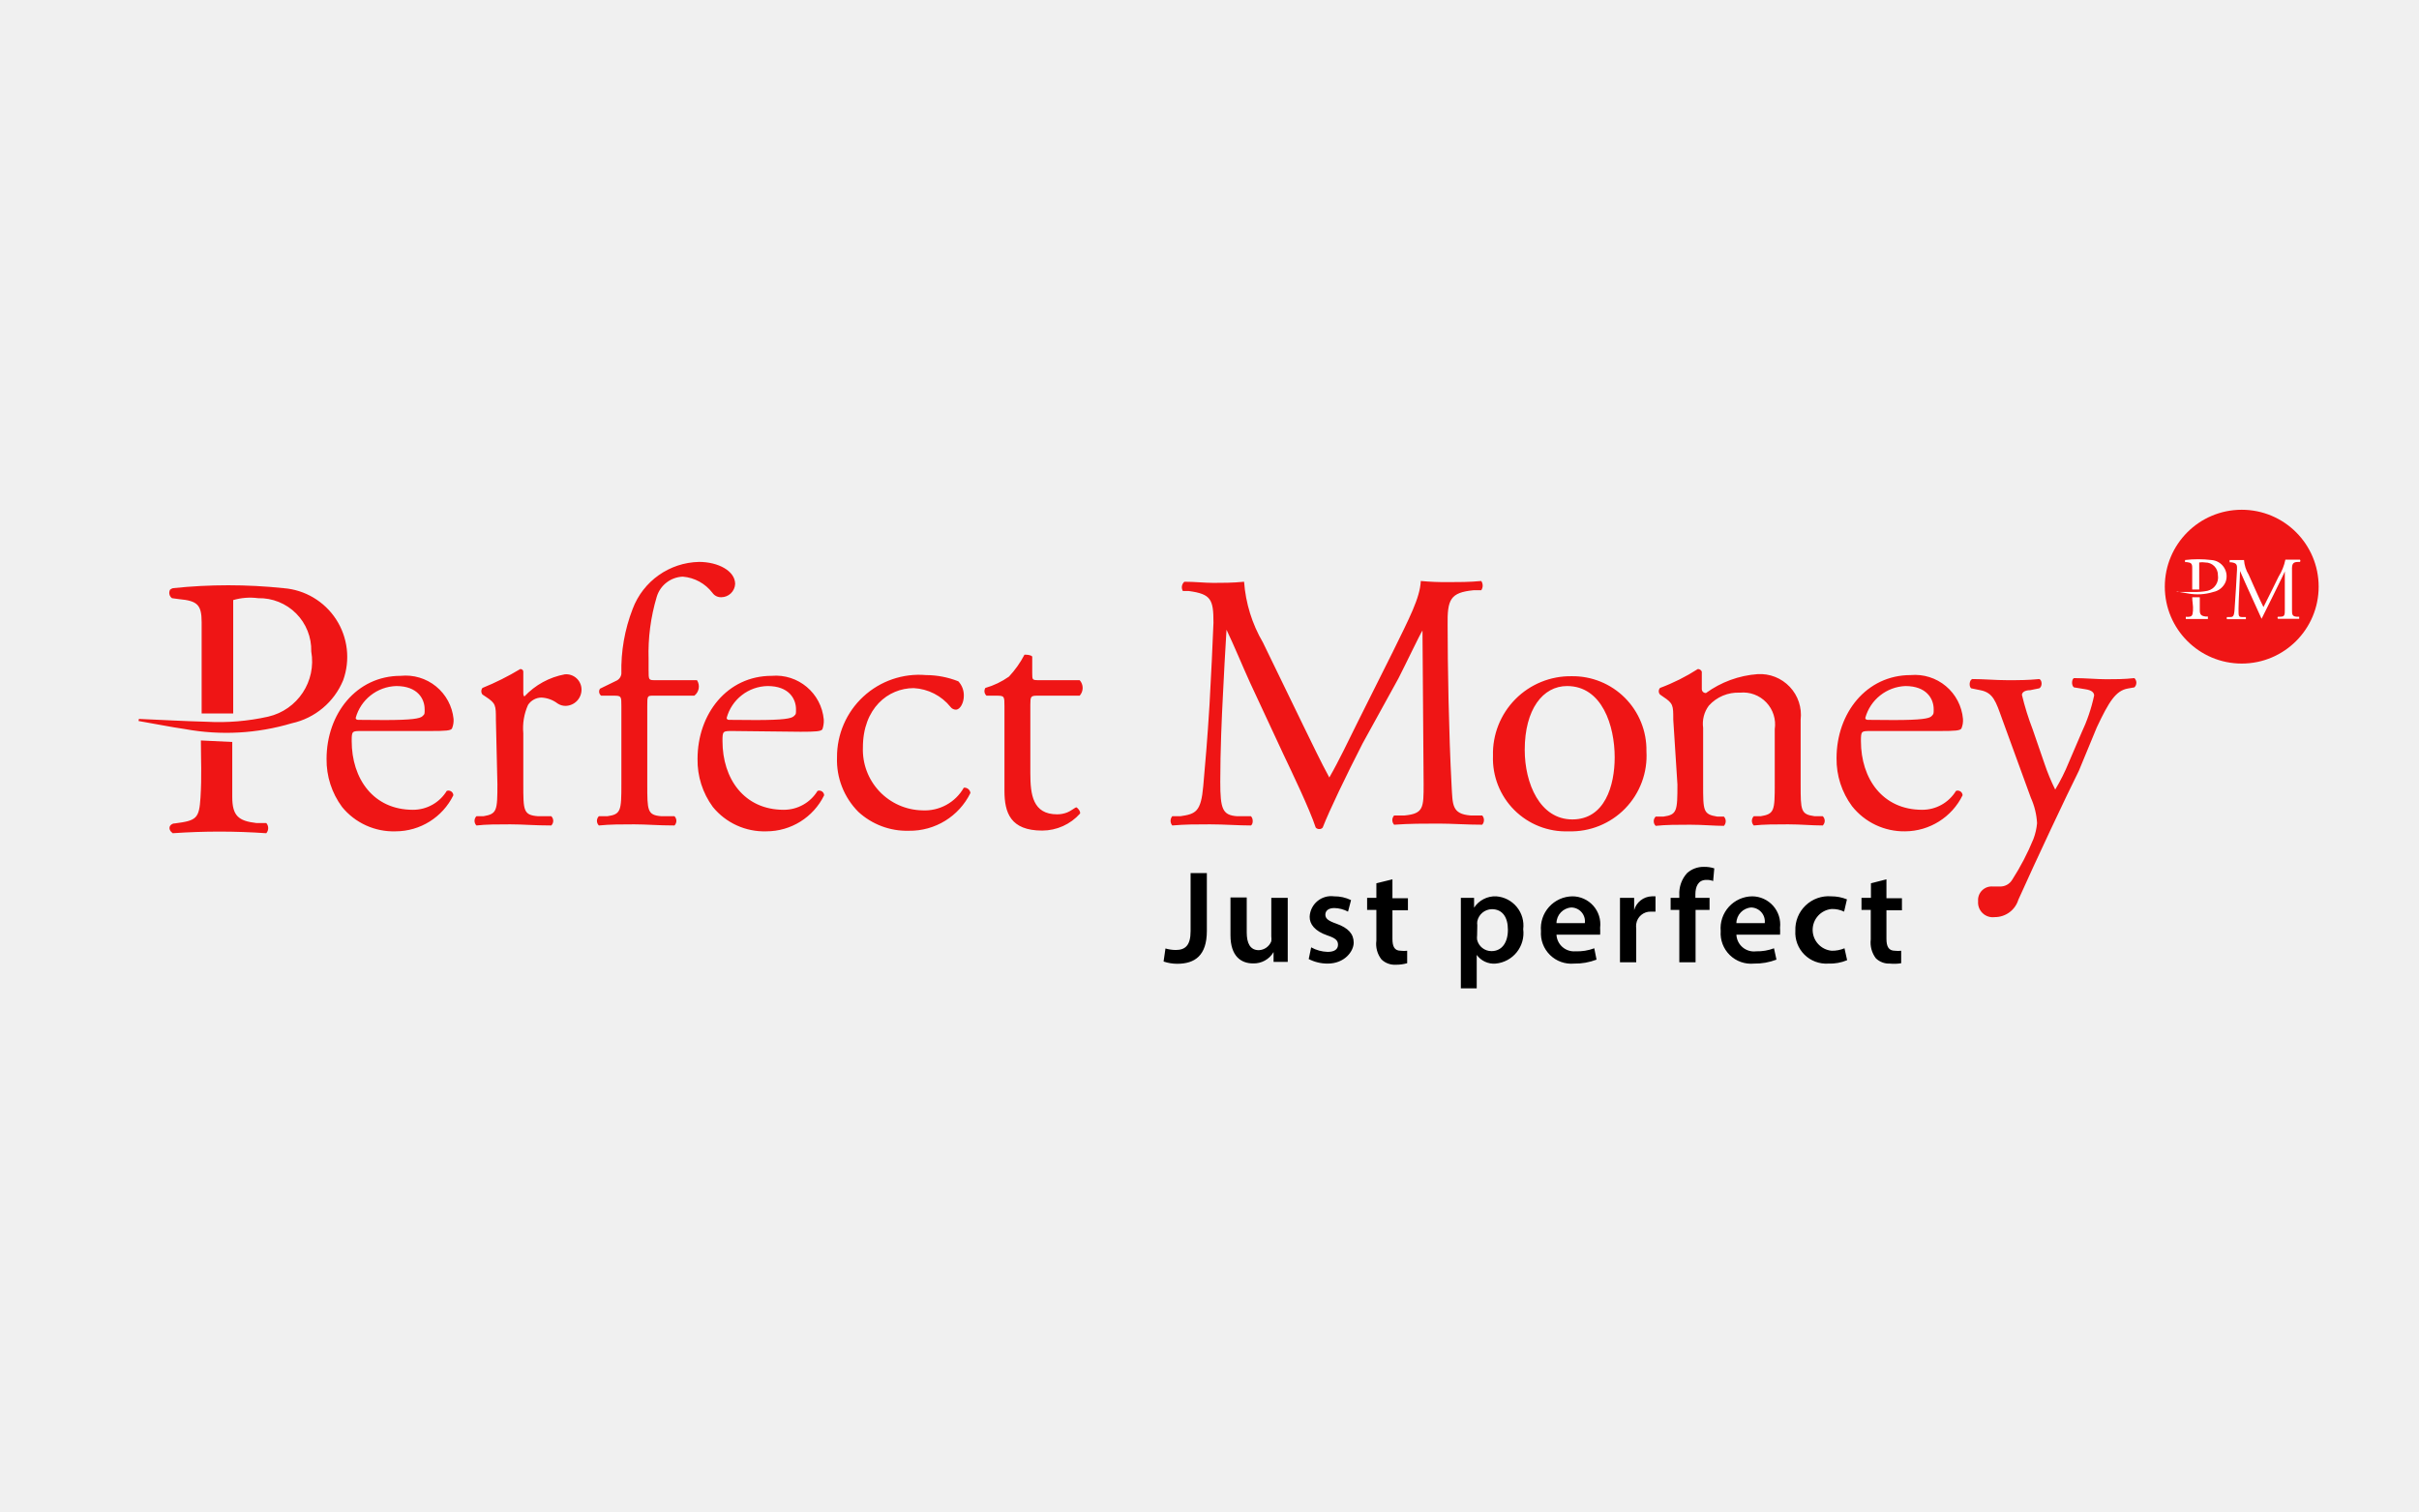
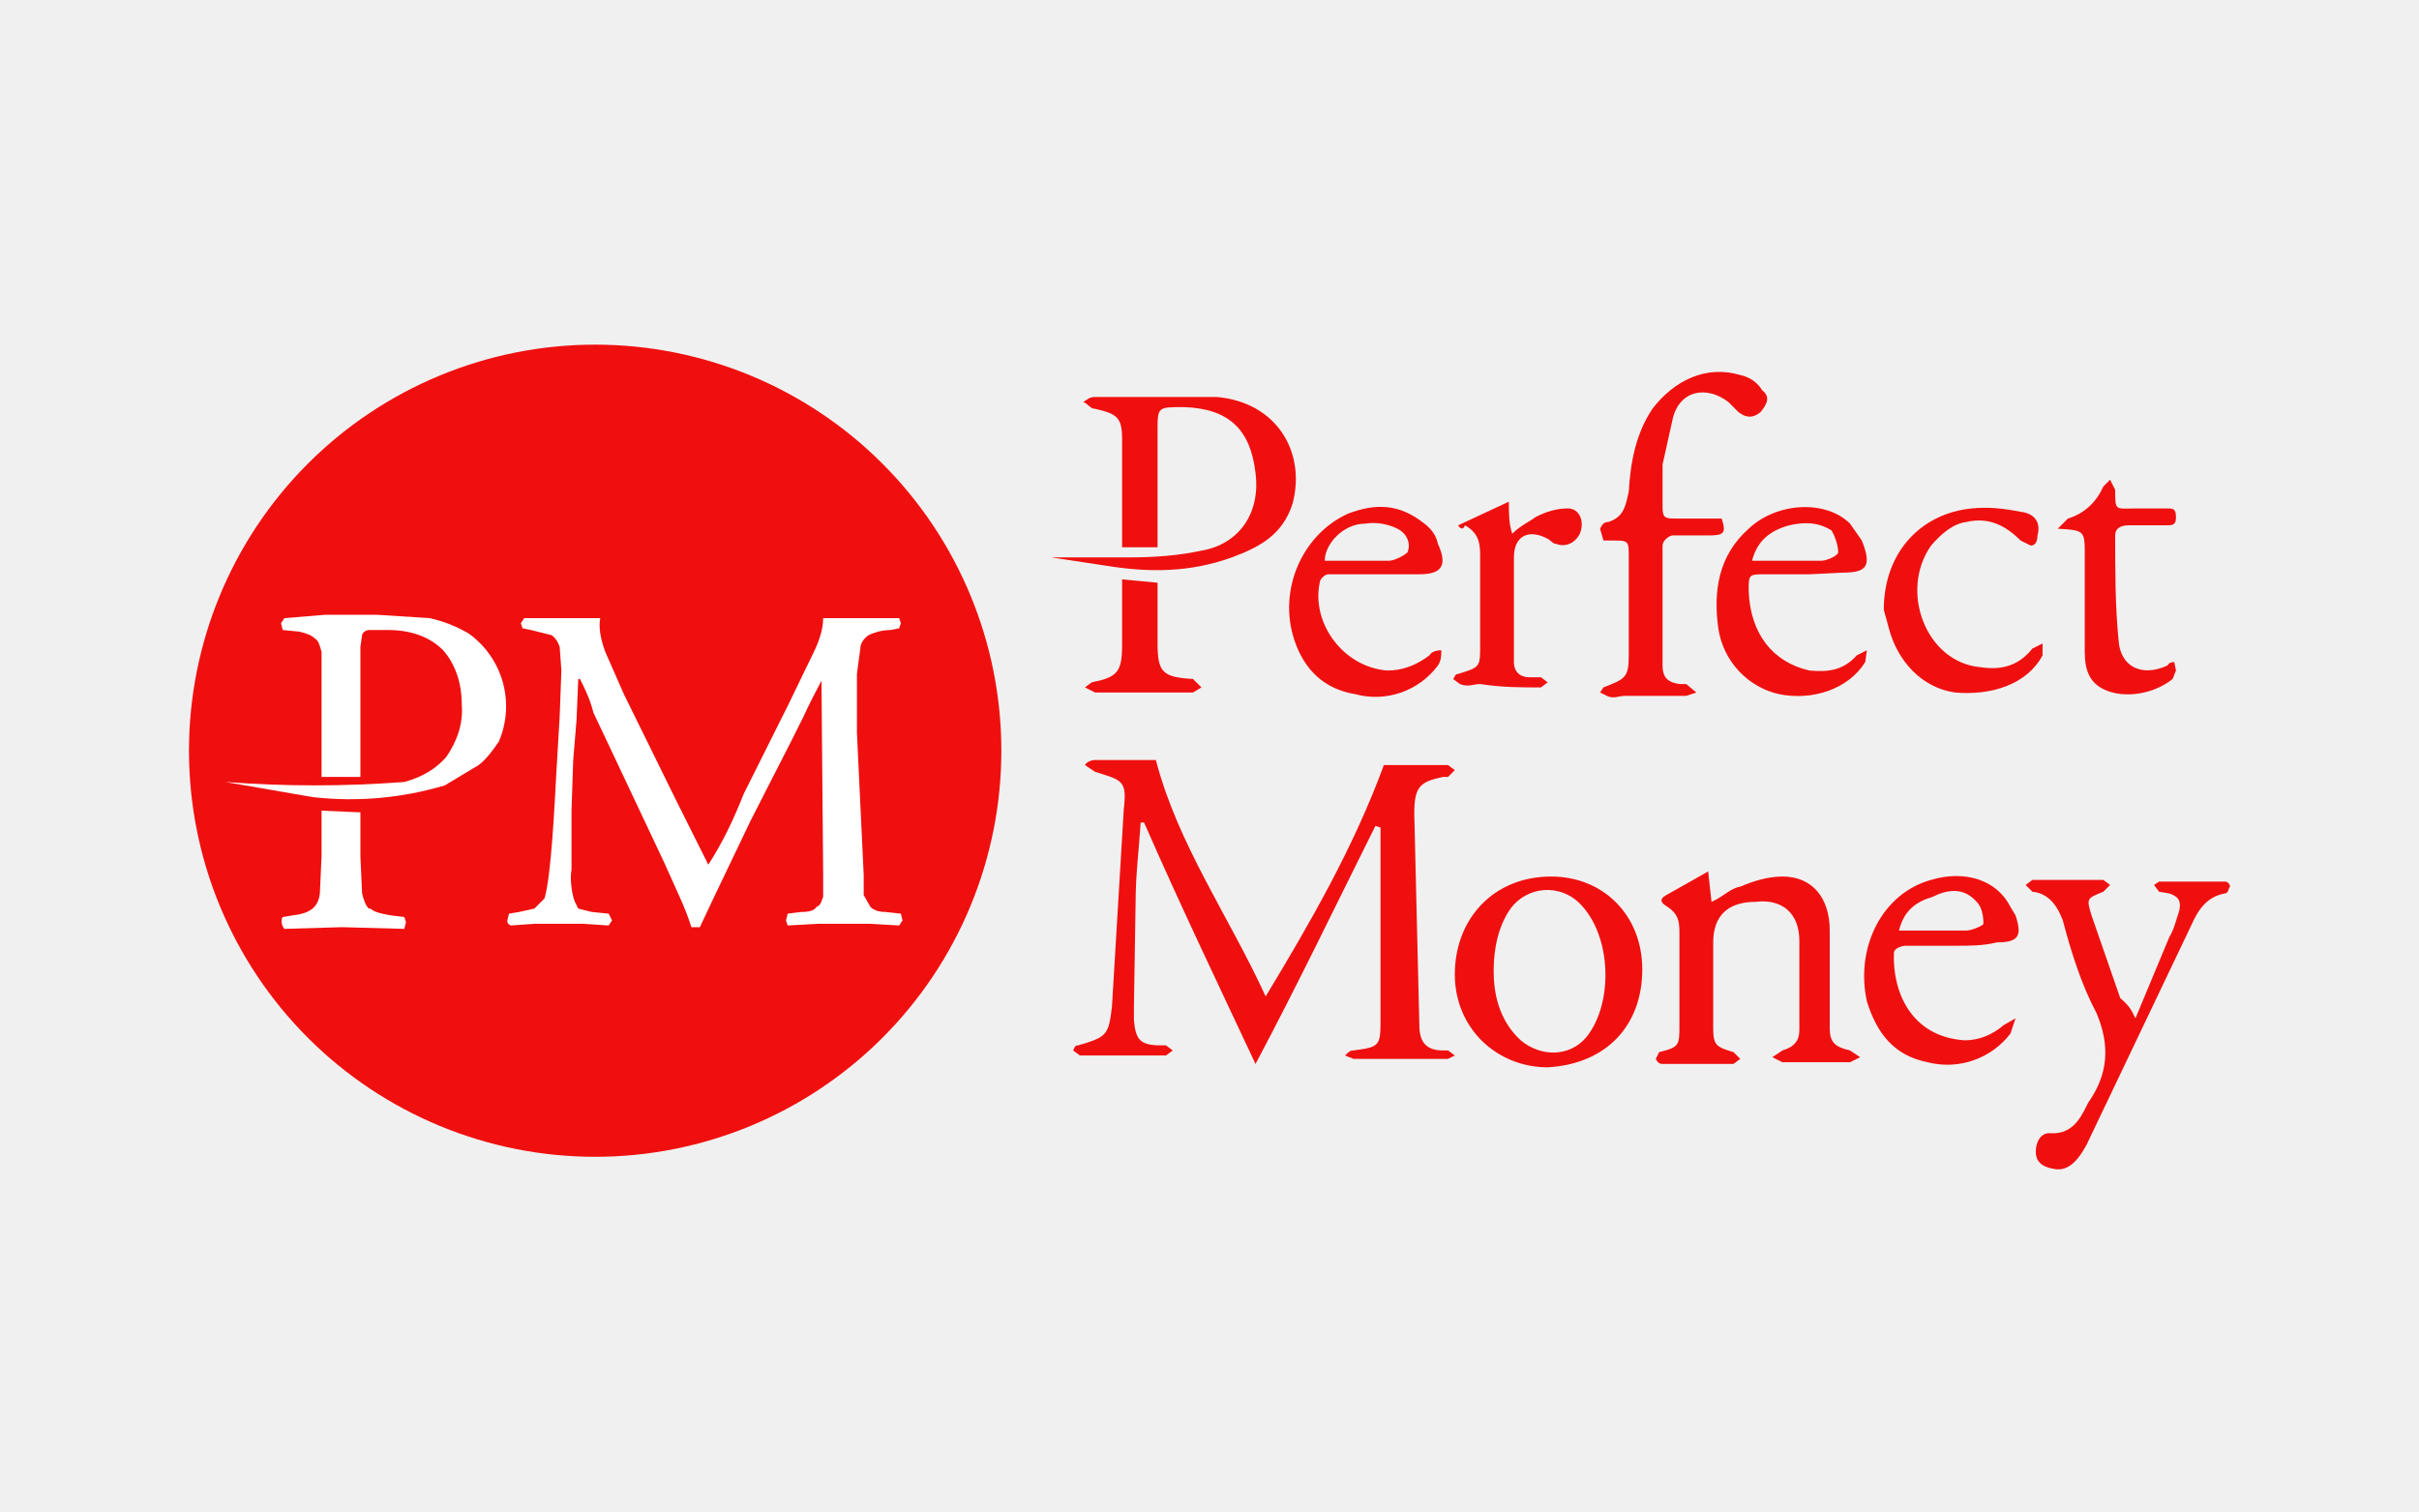
- <svg xmlns="http://www.w3.org/2000/svg" width="128" height="80" fill="none">
-   <path d="M63 46.21h.86v3.06c0 1.3-.63 1.74-1.57 1.74-.245 0-.488-.041-.72-.12l.1-.69c.175.051.357.078.54.08.49 0 .79-.22.79-1v-3.07zM68.14 49.91v1h-.75v-.52a1.21 1.21 0 0 1-1.09.6c-.62 0-1.19-.37-1.19-1.49v-2h.86v1.85c0 .57.18.94.64.94a.74.74 0 0 0 .66-.47 1.001 1.001 0 0 0 0-.26v-2.04h.87v2.39zM69.38 50.14c.266.15.565.231.87.24.38 0 .55-.15.55-.38s-.14-.35-.56-.49c-.67-.23-.95-.6-.94-1a1.14 1.14 0 0 1 1.29-1.07 2 2 0 0 1 .9.2l-.16.61a1.61 1.61 0 0 0-.73-.19c-.3 0-.47.14-.47.35 0 .21.16.33.59.48.62.22.91.54.91 1 0 .46-.48 1.11-1.38 1.11a2.19 2.19 0 0 1-1-.24l.13-.62zM73.68 46.54v1h.82v.64h-.82v1.51c0 .41.11.63.44.63.113.014.227.014.34 0v.66c-.202.057-.41.084-.62.08a1 1 0 0 1-.74-.28 1.33 1.33 0 0 1-.27-1v-1.62h-.49v-.64h.49v-.77l.85-.21zM77.3 48.65v-1.13h.7v.52a1.33 1.33 0 0 1 1.17-.6 1.55 1.55 0 0 1 1.43 1.74A1.62 1.62 0 0 1 79.14 51a1.12 1.12 0 0 1-1-.46v1.77h-.84v-3.66zm.86.85c-.01.08-.01.16 0 .24a.78.78 0 0 0 .76.6c.55 0 .87-.45.87-1.13 0-.68-.3-1.09-.85-1.09a.8.8 0 0 0-.77.64c-.01.07-.01.14 0 .21l-.01.53zM82.36 49.47a.93.93 0 0 0 1 .88c.34.014.68-.04 1-.16l.12.6c-.38.146-.784.217-1.19.21a1.61 1.61 0 0 1-1.75-1.72 1.69 1.69 0 0 1 1.66-1.84 1.48 1.48 0 0 1 1.47 1.66c.007.123.007.247 0 .37h-2.31zm1.5-.61a.73.73 0 0 0-.71-.83.84.84 0 0 0-.79.83h1.5zM85.72 48.62v-1.1h.75v.65a1 1 0 0 1 .93-.73h.2v.81h-.25a.76.76 0 0 0-.77.65 1.001 1.001 0 0 0 0 .26v1.77h-.86v-2.31zM88.86 50.93v-2.77h-.46v-.64h.46v-.15a1.6 1.6 0 0 1 .41-1.16 1.3 1.3 0 0 1 .89-.33 1.64 1.64 0 0 1 .55.08l-.06.67a.9.9 0 0 0-.36-.06c-.43 0-.58.35-.58.77v.18h.75v.64h-.74v2.77h-.86zM91.88 49.47a.93.93 0 0 0 1.05.88c.32.008.64-.046.94-.16l.13.6c-.38.146-.783.217-1.19.21a1.61 1.61 0 0 1-1.76-1.72 1.69 1.69 0 0 1 1.67-1.84 1.49 1.49 0 0 1 1.47 1.66 2.72 2.72 0 0 1 0 .37h-2.31zm1.5-.61a.74.74 0 0 0-.71-.83.84.84 0 0 0-.79.83h1.5zM97.74 50.82a2.35 2.35 0 0 1-1 .18A1.64 1.64 0 0 1 95 49.26a1.76 1.76 0 0 1 1.9-1.82 2.19 2.19 0 0 1 .83.16l-.15.65a1.439 1.439 0 0 0-.66-.14 1.11 1.11 0 0 0 0 2.21c.233.005.465-.04.68-.13l.14.63zM99.82 46.54v1h.82v.64h-.82v1.51c0 .41.12.63.45.63.11.014.22.014.33 0v.66c-.198.034-.4.04-.6.02a1 1 0 0 1-.74-.28 1.38 1.38 0 0 1-.27-1v-1.56h-.49v-.64h.5v-.77l.82-.21z" fill="#000" />
-   <path d="M7.35 38.05c1.19.05 2.39.12 3.58.15 1.094.06 2.191-.03 3.26-.27a3 3 0 0 0 2.28-3.45 2.75 2.75 0 0 0-2.81-2.82 3.198 3.198 0 0 0-1.32.1v6h-1.67v-4.82c0-.94-.23-1.14-1.2-1.23l-.37-.05a.35.35 0 0 1-.1-.45.438.438 0 0 1 .15-.08 27.995 27.995 0 0 1 5.86 0A3.65 3.65 0 0 1 18.16 36a3.82 3.82 0 0 1-2.72 2.28c-1.83.547-3.762.653-5.64.31-.83-.12-1.64-.29-2.47-.43l.02-.11zM10.63 39.19l1.66.08v2.91c0 1 .33 1.27 1.27 1.38h.53a.41.41 0 0 1 0 .54 35.553 35.553 0 0 0-4.95 0c-.14-.1-.22-.25-.14-.39a.3.3 0 0 1 .26-.13c1.14-.15 1.28-.25 1.35-1.38.07-1.13.02-1.96.02-3.01zM118.62 35.12a4.07 4.07 0 1 0 0-8.14 4.07 4.07 0 0 0 0 8.14zM19.14 38.69c-.51 0-.53 0-.53.53 0 2 1.15 3.64 3.24 3.64a2.09 2.09 0 0 0 1.79-1 .26.26 0 0 1 .35.23A3.41 3.41 0 0 1 20.93 44a3.51 3.51 0 0 1-2.83-1.29 4.18 4.18 0 0 1-.82-2.54c0-2.39 1.58-4.4 3.92-4.4a2.55 2.55 0 0 1 2.8 2.28 1.12 1.12 0 0 1-.08.5c-.05.12-.33.14-1.15.14h-3.63zm1.21-.58c1.44 0 1.87-.08 2-.2.13-.12.12-.12.12-.37 0-.55-.37-1.23-1.5-1.23A2.3 2.3 0 0 0 18.82 38s0 .1.14.1l1.39.01zM26.24 38.09c0-.76 0-.86-.53-1.21l-.18-.12a.28.28 0 0 1 0-.35c.692-.28 1.36-.615 2-1 .1 0 .16.06.16.14v1.13c0 .1.02.16.06.18a3.9 3.9 0 0 1 2.14-1.17.81.81 0 0 1 .88.78.86.86 0 0 1-.84.89.75.75 0 0 1-.43-.13 1.53 1.53 0 0 0-.85-.31.86.86 0 0 0-.71.39 3 3 0 0 0-.25 1.5v2.69c0 1.4 0 1.64.78 1.7h.7a.34.34 0 0 1 0 .49c-.91 0-1.48-.06-2.16-.06-.68 0-1.29 0-1.8.06a.35.35 0 0 1 0-.49h.37c.72-.12.74-.3.74-1.7l-.08-3.41zM34.58 36.82c-.33 0-.33 0-.33.56v4.12c0 1.4 0 1.64.74 1.7h.7a.35.35 0 0 1 0 .49c-.88 0-1.45-.06-2.13-.06-.68 0-1.29 0-1.87.06a.34.34 0 0 1 0-.49h.45c.72-.1.74-.3.74-1.7v-4.12c0-.52 0-.56-.39-.56h-.68a.27.27 0 0 1-.06-.37l.84-.41a.46.46 0 0 0 .29-.39 8.873 8.873 0 0 1 .6-3.43 3.84 3.84 0 0 1 3.51-2.48c1 0 1.91.47 1.91 1.17a.74.74 0 0 1-.74.7.55.55 0 0 1-.46-.23 2.2 2.2 0 0 0-1.57-.86 1.5 1.5 0 0 0-1.38 1.07 10.396 10.396 0 0 0-.43 3.3v.56c0 .53 0 .55.33.55h2.23a.61.61 0 0 1-.14.82h-2.16z" fill="#EF1515" />
-   <path d="M38.76 38.69c-.51 0-.53 0-.53.53 0 2 1.15 3.64 3.24 3.64a2.09 2.09 0 0 0 1.79-1 .26.26 0 0 1 .35.23A3.4 3.4 0 0 1 40.55 44a3.51 3.51 0 0 1-2.83-1.29 4.17 4.17 0 0 1-.81-2.54c0-2.39 1.57-4.4 3.92-4.4a2.55 2.55 0 0 1 2.76 2.32c.008.17-.016.34-.07.5-.06.12-.34.14-1.16.14l-3.6-.04zm1.24-.58c1.44 0 1.87-.08 2-.2.13-.12.12-.12.12-.37 0-.55-.37-1.23-1.5-1.23A2.29 2.29 0 0 0 38.45 38s0 .1.13.1l1.42.01zM50.71 36.06c.197.21.301.492.29.78 0 .35-.19.72-.42.72a.35.35 0 0 1-.28-.14 2.68 2.68 0 0 0-1.95-1c-1.36 0-2.69 1.07-2.69 3.14a3.21 3.21 0 0 0 3.14 3.33 2.38 2.38 0 0 0 2.2-1.2.32.32 0 0 1 .35.28 3.57 3.57 0 0 1-3.26 2 3.79 3.79 0 0 1-2.67-1 3.88 3.88 0 0 1-1.13-2.88A4.34 4.34 0 0 1 49 35.73a4.68 4.68 0 0 1 1.71.33zM54.87 36.82c-.33 0-.35.06-.35.47v3.64c0 1.13.13 2.17 1.42 2.17.181 0 .361-.034.53-.1.17-.06.43-.27.48-.27.05 0 .24.21.2.33a2.69 2.69 0 0 1-2 .9c-1.68 0-2-.94-2-2.11v-4.47c0-.52 0-.56-.41-.56h-.54a.32.32 0 0 1-.06-.41 4.13 4.13 0 0 0 1.25-.6c.324-.348.6-.738.82-1.16.09 0 .33 0 .41.1v.88c0 .35 0 .37.35.37h2.16a.61.61 0 0 1 0 .82h-2.26zM69 38.48c.45.91.87 1.81 1.34 2.67.53-.92 1-1.93 1.5-2.93l1.86-3.72c.87-1.78 1.44-2.85 1.48-3.75.485.045.973.065 1.46.06.49 0 1.13 0 1.74-.06.1.148.1.342 0 .49h-.41c-1.23.12-1.39.49-1.37 1.85 0 2.07.06 5.68.21 8.49.06 1 0 1.5 1 1.58h.62a.37.37 0 0 1 0 .49c-.8 0-1.6-.06-2.31-.06s-1.56 0-2.35.06a.36.36 0 0 1 0-.49h.56c1-.1 1-.41 1-1.66l-.06-8.13c-.14.21-.88 1.77-1.27 2.53l-1.9 3.45c-.88 1.72-1.76 3.55-2.11 4.45a.22.22 0 0 1-.19.08.24.24 0 0 1-.18-.08c-.33-1-1.27-2.95-1.72-3.9l-1.75-3.76c-.41-.9-.82-1.91-1.25-2.81-.08 1.21-.13 2.34-.19 3.47-.06 1.13-.14 2.92-.14 4.58 0 1.44.12 1.76.88 1.82h.74c.14.12.12.43 0 .49-.66 0-1.42-.06-2.16-.06-.74 0-1.33 0-2 .06a.38.38 0 0 1 0-.49h.43c.82-.12 1.09-.24 1.21-1.6.12-1.36.21-2.36.33-4.29.09-1.62.17-3.28.21-4.35 0-1.23-.12-1.52-1.31-1.68h-.31a.39.39 0 0 1 .08-.49c.59 0 1.05.06 1.54.06s1 0 1.62-.06a7.448 7.448 0 0 0 1 3.22L69 38.48zM87.12 39.76A4 4 0 0 1 83 44a3.86 3.86 0 0 1-4-4 4.1 4.1 0 0 1 4.16-4.21 3.9 3.9 0 0 1 3.96 3.97zm-4.2-3.45c-1.28 0-2.24 1.23-2.24 3.38 0 1.77.8 3.68 2.52 3.68s2.24-1.79 2.24-3.29c0-1.66-.66-3.77-2.52-3.77zM88.54 38.09c0-.76 0-.86-.53-1.21l-.17-.12a.26.26 0 0 1 0-.35c.7-.26 1.371-.596 2-1a.22.22 0 0 1 .21.14v.92a.21.21 0 0 0 .22.21 5.3 5.3 0 0 1 2.73-1 2.16 2.16 0 0 1 2.28 2.41v3.41c0 1.4 0 1.6.74 1.7h.43a.34.34 0 0 1 0 .49c-.58 0-1.15-.06-1.83-.06-.68 0-1.29 0-1.82.06a.35.35 0 0 1 0-.49h.37c.72-.12.74-.3.74-1.7v-2.91a1.69 1.69 0 0 0-1.84-1.93 2.08 2.08 0 0 0-1.65.69 1.6 1.6 0 0 0-.3 1.17v3c0 1.4 0 1.58.75 1.7h.35a.36.36 0 0 1 0 .49c-.53 0-1.1-.06-1.78-.06-.68 0-1.28 0-1.83.06a.34.34 0 0 1 0-.49h.41c.72-.1.74-.3.74-1.7l-.22-3.43zM99 38.69c-.51 0-.53 0-.53.53 0 2 1.15 3.64 3.24 3.64a2.09 2.09 0 0 0 1.79-1 .26.26 0 0 1 .35.23 3.41 3.41 0 0 1-3.04 1.91A3.51 3.51 0 0 1 98 42.67a4.18 4.18 0 0 1-.82-2.54c0-2.39 1.58-4.4 3.92-4.4a2.551 2.551 0 0 1 2.77 2.32 1.11 1.11 0 0 1-.08.5c-.06.12-.33.14-1.15.14H99zm1.2-.58c1.45 0 1.88-.08 2-.2.12-.12.12-.12.12-.37 0-.55-.37-1.23-1.5-1.23A2.3 2.3 0 0 0 98.7 38s0 .1.14.1l1.36.01zM104.67 47.7a.72.72 0 0 1 .78-.78h.37a.73.73 0 0 0 .65-.35c.443-.687.822-1.413 1.13-2.17.1-.267.164-.546.19-.83a3.778 3.778 0 0 0-.33-1.35l-1.52-4.17c-.33-.92-.47-1.39-1.15-1.52l-.49-.1c-.12-.1-.1-.43.06-.49.62 0 1.21.06 1.85.06.64 0 1.07 0 1.7-.06.15.06.17.39 0 .49l-.49.1c-.27 0-.43.11-.43.25.149.622.34 1.233.57 1.83l.62 1.8c.159.472.349.933.57 1.38.277-.46.518-.942.72-1.44l.66-1.54c.303-.638.532-1.31.68-2 0-.14-.11-.28-.46-.33l-.61-.1c-.14-.1-.12-.43 0-.49.62 0 1.21.06 1.71.06s.94 0 1.49-.06a.338.338 0 0 1 0 .49l-.34.06c-.64.11-1 .68-1.65 2.06l-.95 2.3c-.65 1.3-2.25 4.7-3.2 6.82a1.3 1.3 0 0 1-1.25.92.78.78 0 0 1-.88-.84z" fill="#EF1515" />
-   <path d="M119.77 32.13c.12-.22.8-1.61.8-1.61.173-.276.295-.58.36-.9h.77c.03.034.03.086 0 .12h-.09c-.3 0-.34.12-.33.45v2.07c0 .24 0 .36.23.38h.15v.11h-1.12a.07.07 0 0 1 0-.11h.13c.23 0 .23-.1.23-.4v-2c0 .05-1.23 2.51-1.23 2.51l-.84-1.85-.3-.68c0 .29-.08 1.58-.08 2 0 .42 0 .43.21.44h.18v.11h-1a.108.108 0 0 1 0-.11h.11c.2 0 .26 0 .29-.38.03-.38.12-1.86.13-2.12.01-.26 0-.36-.31-.4h-.08v-.12h.76c.02.276.105.544.25.78 0 0 .66 1.5.78 1.71zM115.18 31.33h.86c.258.01.517-.01.77-.06a.73.73 0 0 0 .55-.83.66.66 0 0 0-.67-.67.91.91 0 0 0-.32 0v1.43H116v-1.15c0-.23-.06-.27-.29-.3h-.09v-.11a5.875 5.875 0 0 1 1.39 0 .862.862 0 0 1 .76 1.15.89.89 0 0 1-.65.54 2.77 2.77 0 0 1-1.34.08l-.59-.1-.01.02zM116 31.61h.4v.69c0 .23.08.3.3.33h.13v.13h-1.17v-.11a.07.07 0 0 1 .06 0c.27 0 .3-.06.32-.33.02-.27-.04-.46-.04-.71z" fill="#fff" />
+ <svg xmlns="http://www.w3.org/2000/svg" width="128" height="80" viewBox="0 0 128 80" fill="none">
+   <path fill-rule="evenodd" clip-rule="evenodd" d="M31.493 18.241C37.193 18.241 42.66 20.505 46.69 24.536C50.721 28.567 52.986 34.033 52.986 39.733C52.986 45.434 50.721 50.901 46.69 54.931C42.66 58.962 37.193 61.226 31.493 61.226C25.793 61.226 20.326 58.962 16.295 54.931C12.264 50.901 10 45.434 10 39.733C10 34.033 12.264 28.567 16.295 24.536C20.326 20.505 25.793 18.241 31.493 18.241Z" fill="#F00F0F" />
+   <path fill-rule="evenodd" clip-rule="evenodd" d="M27.739 32.718L27.56 32.986L27.65 33.254L28.096 33.344L29.169 33.612C29.348 33.701 29.526 33.969 29.616 34.237L29.705 35.489L29.616 37.901L29.437 40.94C29.348 42.548 29.169 46.391 28.811 47.553L28.275 48.089L27.471 48.268L26.935 48.357L26.845 48.715C26.845 48.804 26.845 48.894 27.024 48.983L28.275 48.894H30.867L32.207 48.983L32.386 48.715L32.207 48.357L31.314 48.268L30.599 48.089L30.42 47.732C30.241 47.285 30.152 46.481 30.241 46.034V42.906L30.331 40.225L30.509 38.08L30.599 35.935H30.688C30.956 36.472 31.224 37.008 31.403 37.723L32.207 39.421L35.157 45.676L35.961 47.464C36.2 47.987 36.409 48.525 36.586 49.072H37.033L37.748 47.553L39.714 43.442L41.859 39.242L42.485 37.991C42.794 37.326 43.122 36.671 43.468 36.025L43.557 46.213V47.464C43.468 47.642 43.468 47.911 43.2 48C43.11 48.179 42.842 48.268 42.395 48.268L41.68 48.357L41.591 48.715L41.68 48.983L43.289 48.894H46.059L47.578 48.983L47.757 48.715L47.668 48.357L46.864 48.268C46.506 48.268 46.238 48.179 46.059 48L45.702 47.374V46.302L45.344 38.795V35.667L45.523 34.327C45.523 34.059 45.702 33.791 45.97 33.612C46.149 33.523 46.596 33.344 47.132 33.344L47.578 33.254L47.668 32.986L47.578 32.718H43.557C43.557 33.254 43.378 33.88 43.021 34.595L41.68 37.365L39.357 42.012C38.821 43.353 38.284 44.515 37.48 45.766L35.782 42.37L33.012 36.74L32.029 34.505C31.761 33.791 31.671 33.165 31.761 32.718H27.739ZM17.015 45.319L16.926 47.285C16.836 48.089 16.3 48.357 15.496 48.447L14.96 48.536C14.87 48.626 14.87 48.983 15.049 49.162L18.087 49.072L21.394 49.162L21.483 48.804L21.394 48.536L20.679 48.447C20.143 48.357 19.785 48.268 19.607 48.089H19.517C19.339 47.911 19.249 47.642 19.16 47.285L19.07 45.319V42.995L17.015 42.906V45.319ZM14.87 32.986L14.96 33.344L15.853 33.433C16.211 33.523 16.479 33.612 16.658 33.791C16.836 33.88 16.926 34.148 17.015 34.505V41.119H19.07V34.237L19.16 33.612C19.16 33.523 19.339 33.344 19.517 33.344H20.5C21.752 33.344 22.735 33.701 23.45 34.416C24.075 35.131 24.433 36.114 24.433 37.276C24.522 38.348 24.164 39.242 23.628 40.046C23.092 40.672 22.377 41.119 21.394 41.387C18.241 41.628 15.074 41.628 11.921 41.387L16.568 42.191C18.91 42.456 21.282 42.243 23.539 41.566L25.326 40.493C25.684 40.225 26.041 39.778 26.399 39.242C26.823 38.248 26.895 37.139 26.603 36.099C26.31 35.058 25.67 34.149 24.79 33.523C24.164 33.165 23.539 32.897 22.735 32.718L19.964 32.539H17.194L15.049 32.718L14.87 32.986Z" fill="white" />
+   <path d="M59.375 30.663L61.252 30.842V34.059C61.252 35.578 61.52 35.846 63.129 35.936L63.575 36.383L63.129 36.651H57.945L57.409 36.383L57.767 36.114C59.107 35.846 59.375 35.578 59.375 34.148V30.663ZM115.14 35.489L114.962 35.936C113.978 36.74 112.37 37.008 111.297 36.472C110.583 36.114 110.314 35.489 110.314 34.506V29.412C110.314 28.071 110.314 28.071 108.885 27.982L109.421 27.446C110.314 27.178 110.94 26.552 111.297 25.748L111.655 25.39L111.923 25.927C111.923 27.088 111.923 26.91 113.085 26.91H114.693C114.962 26.91 115.14 26.91 115.14 27.357C115.14 27.714 115.051 27.803 114.693 27.803H112.638C112.191 27.803 111.923 27.982 111.923 28.34C111.923 30.127 111.923 32.093 112.102 33.88C112.191 35.31 113.353 35.846 114.693 35.221C114.783 35.042 114.962 35.042 115.051 35.042L115.14 35.489ZM77.159 27.803L79.84 26.552C79.84 27.178 79.84 27.714 80.019 28.25C80.466 27.803 80.913 27.625 81.27 27.357C81.806 27.088 82.343 26.91 82.968 26.91C83.594 26.91 83.862 27.625 83.594 28.25C83.326 28.786 82.789 28.965 82.343 28.786C82.164 28.786 82.075 28.608 81.896 28.518C80.913 27.982 80.108 28.34 80.108 29.501V35.042C80.108 35.578 80.466 35.846 80.913 35.846H81.538L81.896 36.114L81.538 36.383C80.466 36.383 79.483 36.383 78.321 36.204C77.964 36.204 77.695 36.383 77.249 36.204L76.891 35.936C76.981 35.846 76.981 35.668 77.159 35.668C78.321 35.31 78.321 35.31 78.321 34.148V29.501C78.321 28.876 78.321 28.25 77.517 27.803C77.427 28.071 77.249 27.982 77.159 27.803ZM99.68 32.272C99.68 29.233 101.646 27.178 104.327 26.91C105.221 26.82 106.025 26.91 106.918 27.088C107.723 27.178 107.991 27.714 107.812 28.34C107.812 28.608 107.723 28.876 107.455 28.876L106.918 28.608C106.114 27.803 105.221 27.357 104.059 27.625C103.344 27.714 102.718 28.25 102.182 28.876C100.484 31.289 101.914 35.042 104.774 35.31C105.935 35.489 106.829 35.221 107.544 34.327L108.08 34.059V34.685C107.276 36.204 105.399 36.829 103.433 36.651C101.646 36.383 100.395 34.953 99.948 33.255L99.68 32.272ZM95.748 30.395H93.424C92.53 30.395 92.53 30.395 92.53 31.289C92.62 33.523 93.782 35.042 95.748 35.489C96.731 35.578 97.535 35.489 98.25 34.685L98.786 34.416L98.697 35.042C97.803 36.472 95.926 37.097 94.139 36.74C92.53 36.383 91.19 35.042 90.922 33.255C90.654 31.289 90.922 29.412 92.53 27.982C94.05 26.552 96.641 26.463 97.892 27.714L98.518 28.608C99.054 29.948 98.786 30.306 97.535 30.306L95.748 30.395ZM92.709 29.68H96.373C96.641 29.68 97.267 29.412 97.267 29.233C97.267 28.876 97.088 28.34 96.909 28.071C96.195 27.625 95.48 27.625 94.675 27.803C93.692 28.071 92.977 28.608 92.709 29.68ZM70.278 30.395C70.099 30.395 69.831 30.663 69.831 30.842C69.384 32.987 71.082 35.31 73.406 35.489C74.21 35.489 74.925 35.221 75.64 34.685C75.729 34.506 75.998 34.416 76.266 34.416C76.266 34.685 76.266 34.953 76.087 35.221C75.594 35.885 74.913 36.385 74.132 36.656C73.351 36.927 72.506 36.957 71.708 36.74C70.099 36.472 69.027 35.489 68.491 33.88C67.597 31.199 68.938 28.25 71.35 27.178C72.78 26.642 74.031 26.642 75.372 27.714C75.729 27.982 75.998 28.34 76.087 28.786C76.623 29.948 76.266 30.395 75.104 30.395H70.278ZM70.099 29.68H73.495C73.763 29.68 74.299 29.412 74.478 29.233C74.657 28.786 74.478 28.25 73.942 27.982C73.406 27.714 72.78 27.625 72.244 27.714C71.082 27.714 70.099 28.786 70.099 29.68ZM103.433 50.056H100.842C100.573 50.056 100.216 50.234 100.216 50.413C100.127 52.469 101.11 54.882 103.969 55.06C104.684 55.06 105.399 54.792 106.025 54.256L106.65 53.898L106.382 54.703C105.882 55.358 105.2 55.851 104.421 56.121C103.643 56.391 102.802 56.426 102.003 56.222C100.216 55.865 99.322 54.703 98.786 53.005C98.16 50.145 99.59 47.285 102.182 46.57C103.969 46.034 105.667 46.57 106.382 48L106.65 48.447C107.008 49.52 106.829 49.877 105.667 49.877C104.952 50.056 104.237 50.056 103.433 50.056ZM100.484 49.251H104.059C104.327 49.251 104.952 48.983 104.952 48.894C104.952 48.447 104.863 48 104.595 47.732C103.969 47.017 103.165 47.017 102.271 47.464C101.378 47.732 100.752 48.179 100.484 49.251ZM112.995 53.898L114.783 49.609C115.051 49.162 115.14 48.715 115.319 48.179C115.408 47.732 115.319 47.464 114.783 47.285L114.247 47.196L113.978 46.839L114.247 46.66H117.732C117.911 46.66 118 46.839 118 46.928C117.911 47.017 117.911 47.285 117.732 47.285C116.749 47.464 116.302 48.179 115.945 48.983L110.404 60.601C109.868 61.584 109.331 62.031 108.616 61.852C108.08 61.763 107.723 61.495 107.723 60.959C107.723 60.422 107.991 59.975 108.438 59.975C109.6 60.065 110.046 59.261 110.404 58.546L110.493 58.367C111.566 56.848 111.655 55.328 110.94 53.63C110.136 52.111 109.6 50.413 109.153 48.715C108.885 48 108.438 47.285 107.544 47.196L107.187 46.839L107.544 46.57H111.297L111.655 46.839L111.297 47.196C110.404 47.553 110.404 47.553 110.672 48.447L112.191 52.826C112.727 53.273 112.817 53.541 112.995 53.898ZM86.9 51.307C86.9 54.256 85.024 56.311 81.896 56.49C79.215 56.49 76.981 54.435 76.981 51.575C76.981 48.626 79.036 46.392 82.075 46.392C84.845 46.392 86.9 48.447 86.9 51.307ZM79.036 51.396C79.036 52.558 79.304 53.988 80.466 55.06C81.538 55.954 83.058 55.954 83.951 54.882C85.381 53.094 85.292 49.52 83.594 47.822C83.348 47.573 83.052 47.38 82.725 47.257C82.398 47.135 82.048 47.084 81.7 47.109C81.351 47.135 81.013 47.236 80.707 47.405C80.401 47.574 80.136 47.808 79.93 48.09C79.304 48.983 79.036 50.145 79.036 51.396Z" fill="#F00F0F" />
+   <path d="M84.666 27.982C84.755 27.803 84.845 27.625 85.113 27.625C85.917 27.356 86.007 26.82 86.185 26.016C86.275 24.497 86.543 22.977 87.436 21.637C88.598 20.118 90.296 19.313 92.084 19.849C92.531 19.939 92.977 20.207 93.245 20.654C93.692 21.011 93.513 21.369 93.156 21.816C92.709 22.173 92.352 22.084 91.994 21.816L91.458 21.279C90.296 20.386 88.866 20.654 88.509 22.173L87.973 24.586V26.82C87.973 27.356 88.062 27.446 88.598 27.446H91.101C91.369 28.25 91.19 28.339 90.386 28.339H88.509C88.33 28.339 87.973 28.608 87.973 28.876V35.221C87.973 35.846 88.241 36.114 88.866 36.204H89.224L89.76 36.651L89.224 36.829H86.007C85.649 36.829 85.381 37.008 85.024 36.829L84.666 36.651L84.845 36.382C86.007 35.936 86.185 35.846 86.185 34.684V29.501C86.185 28.608 86.185 28.608 85.292 28.608H84.845L84.666 27.982ZM61.252 28.965H59.375V23.245C59.375 22.084 59.107 21.905 57.945 21.637C57.677 21.637 57.588 21.369 57.32 21.279C57.588 21.101 57.677 21.011 57.945 21.011H64.38C67.508 21.279 69.116 23.871 68.401 26.641C67.865 28.339 66.614 28.965 65.184 29.501C62.95 30.305 60.805 30.305 58.571 29.948L55.622 29.501H59.733C61.073 29.501 62.324 29.412 63.576 29.144C65.631 28.786 66.703 27.088 66.435 25.033C66.167 22.709 65.005 21.637 62.682 21.547H62.593C61.252 21.547 61.252 21.547 61.252 22.799V28.965ZM90.386 46.123L90.564 47.732C91.19 47.464 91.547 47.017 92.084 46.928C92.709 46.66 93.513 46.392 94.318 46.392C95.926 46.392 96.82 47.553 96.82 49.251V54.435C96.82 55.15 97.088 55.418 97.892 55.596L98.429 55.954L97.892 56.222H94.318L93.782 55.954L94.318 55.596C94.943 55.418 95.212 55.06 95.212 54.524V49.788C95.212 48.358 94.318 47.553 92.888 47.732C91.458 47.732 90.654 48.447 90.654 49.877V54.435C90.654 55.328 90.832 55.418 91.726 55.686L92.084 56.043L91.726 56.311H87.973C87.794 56.311 87.705 56.222 87.615 56.043L87.794 55.686C88.866 55.418 88.866 55.328 88.866 54.256V49.341C88.866 48.715 88.777 48.358 88.241 48C87.794 47.732 87.794 47.553 88.33 47.285L90.386 46.123ZM73.227 40.493H76.623L76.981 40.761L76.623 41.119H76.355C75.104 41.387 74.836 41.655 74.836 43.085L75.104 54.256C75.104 55.15 75.461 55.596 76.355 55.596H76.623L76.981 55.864L76.623 56.043H71.619L71.172 55.864C71.35 55.686 71.44 55.596 71.619 55.596C73.048 55.418 73.049 55.328 73.049 53.898V43.8L72.78 43.711C70.725 47.821 68.669 52.111 66.435 56.311C64.38 51.932 62.414 47.821 60.537 43.532H60.358C60.269 44.962 60.09 46.302 60.09 47.732L60.001 53.273V53.988C60.09 55.06 60.358 55.328 61.431 55.328H61.699L62.056 55.596L61.699 55.864H57.141L56.784 55.596C56.873 55.418 56.873 55.328 57.052 55.328C58.571 54.881 58.66 54.792 58.839 53.273L59.465 42.817C59.643 41.298 59.375 41.298 57.945 40.851L57.409 40.493C57.499 40.315 57.767 40.225 57.945 40.225H61.163C62.324 44.694 65.005 48.447 66.972 52.737C69.295 48.894 71.619 44.872 73.227 40.493Z" fill="#F00F0F" />
</svg>
